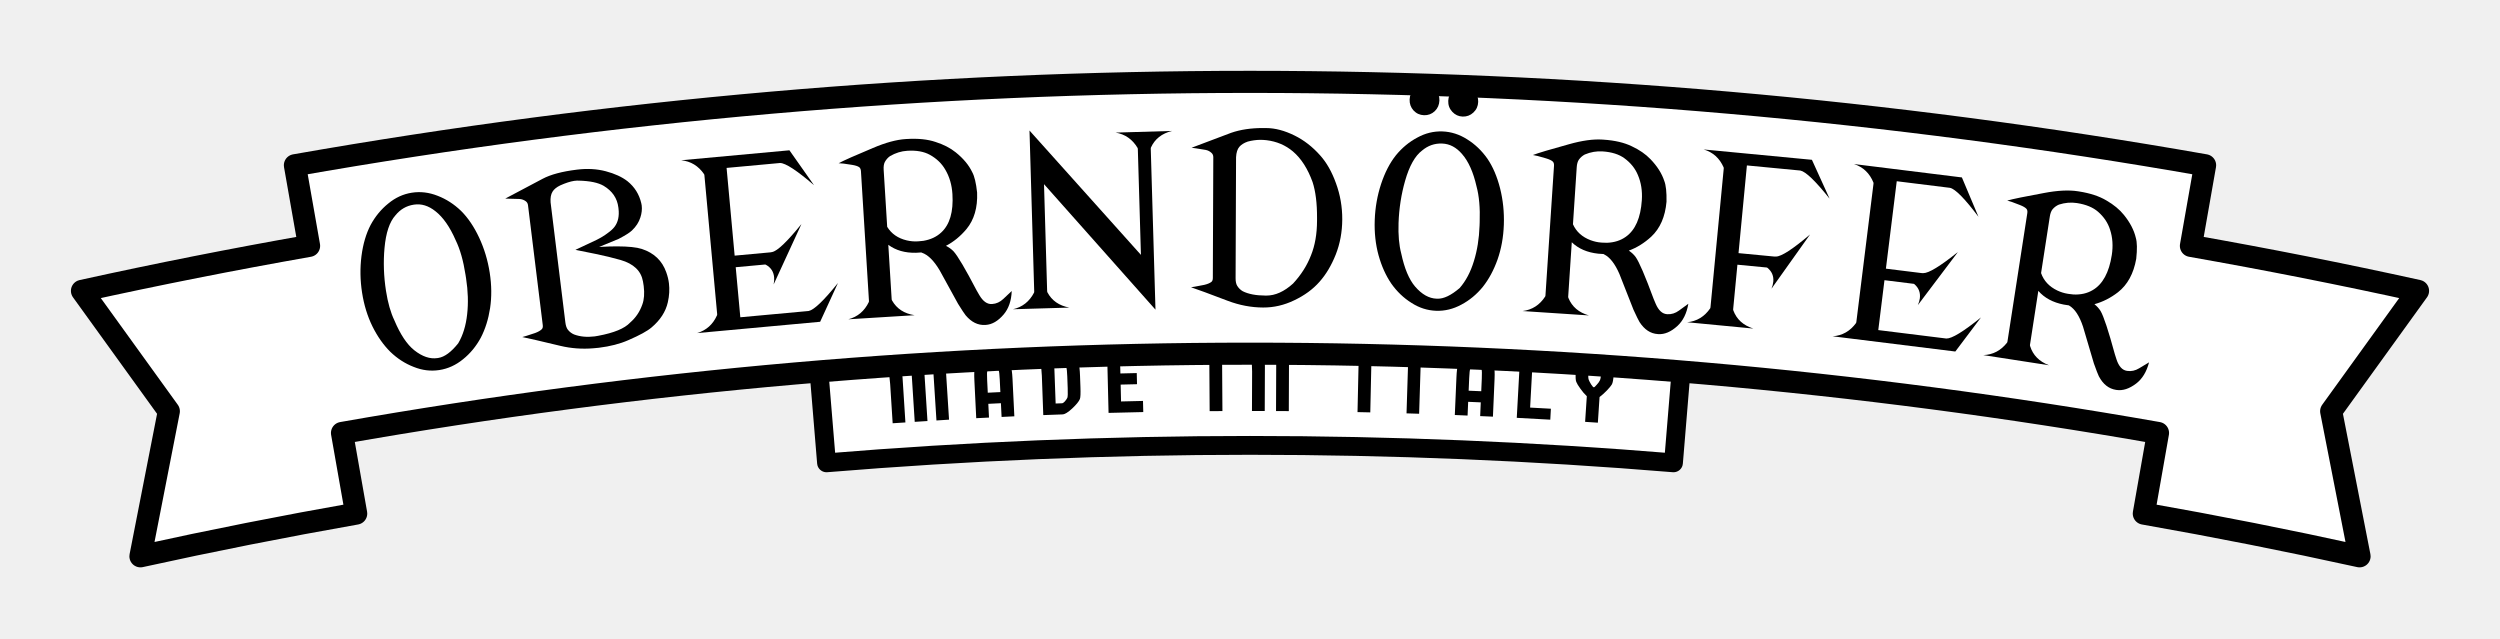
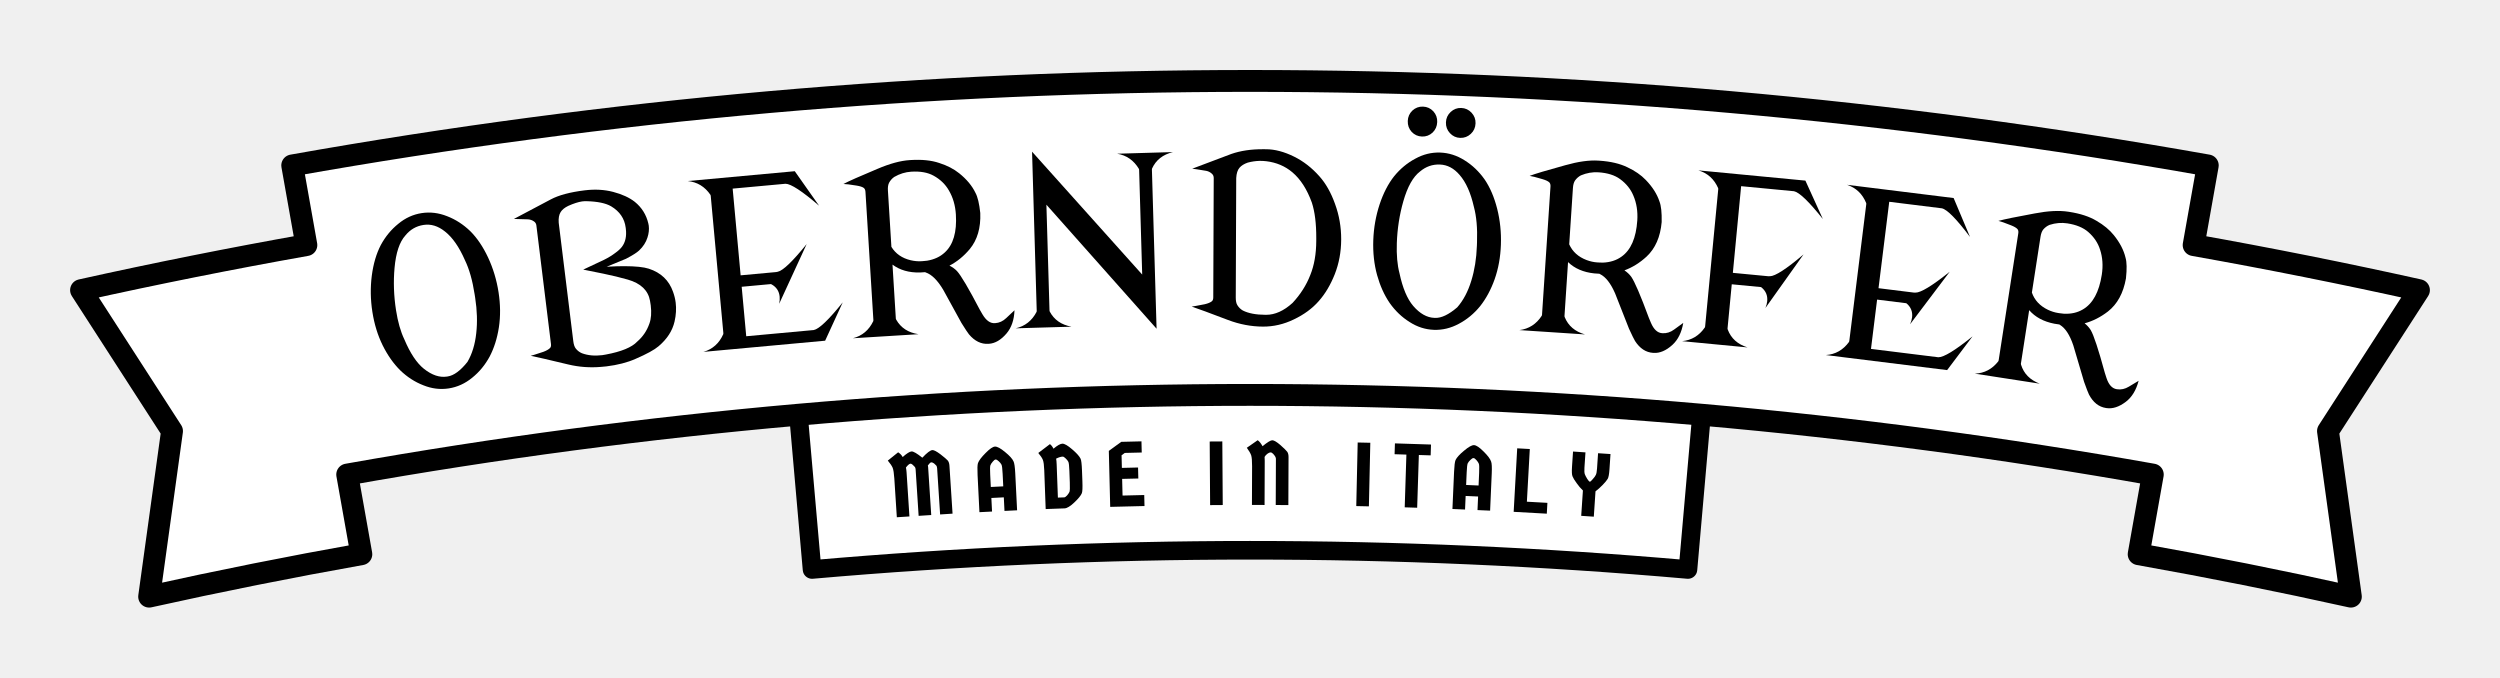
- <svg xmlns="http://www.w3.org/2000/svg" viewBox="-76.332 -18.6 152.664 38.974" width="152.66mm" height="38.97mm" data-pad="5">
-   <path d="M-26.537 1.493A322.614 322.614 0 0 1 26.537 1.493L25.862 9.665A314.414 314.414 0 0 0 -25.862 9.665Z" fill="#fff" stroke="#000" stroke-linejoin="round" stroke-width="1.15" />
-   <path d="M-58.328 -8.508A336.614 336.614 0 0 1 58.328 -8.508L57.462 -3.584A331.614 331.614 0 0 1 71.332 -0.837L66.027 6.514L67.761 15.374A315.014 315.014 0 0 0 54.585 12.765L55.452 7.841A320.014 320.014 0 0 0 -55.452 7.841L-54.585 12.765A315.014 315.014 0 0 0 -67.761 15.374L-66.027 6.514L-71.332 -0.837A331.614 331.614 0 0 1 -57.462 -3.584Z" fill="#fff" stroke="#000" stroke-linejoin="round" stroke-width="1.35" />
+ <svg xmlns="http://www.w3.org/2000/svg" viewBox="-77.227 -20 154.454 41.865" width="154.45mm" height="41.86mm" data-pad="5">
+   <path d="M-28.128 3.034A321.214 321.214 0 0 1 28.128 3.034L27.060 15.187A309.014 309.014 0 0 0 -27.060 15.187Z" fill="#fff" stroke="#000" stroke-linejoin="round" stroke-width="1.15" />
+   <path d="M-59.179 -9.779A338.014 338.014 0 0 1 59.179 -9.779L58.304 -4.856A333.014 333.014 0 0 1 72.227 -2.073L66.605 6.635L68.020 16.865A313.614 313.614 0 0 0 54.907 14.244L55.782 9.321A318.614 318.614 0 0 0 -55.782 9.321L-54.907 14.244A313.614 313.614 0 0 0 -68.020 16.865L-66.605 6.635L-72.227 -2.073A333.014 333.014 0 0 1 -58.304 -4.856Z" fill="#fff" stroke="#000" stroke-linejoin="round" stroke-width="1.35" />
  <g fill="#000">
    <path d="M2.37 -5.10Q2.37 -4.00 2.60 -3.24Q2.94 -1.88 3.52 -1.25Q4.16 -0.56 4.85 -0.56Q4.87 -0.56 4.88 -0.56Q4.89 -0.56 4.90 -0.56Q5.48 -0.56 6.24 -1.26Q6.78 -1.92 7.05 -2.93Q7.32 -3.92 7.32 -5.10Q7.32 -5.20 7.32 -5.32Q7.32 -6.63 7.05 -7.50Q6.71 -8.79 6.10 -9.44Q5.55 -10.04 4.86 -10.04H4.85Q4.17 -10.04 3.65 -9.57Q3.02 -9.06 2.68 -7.69Q2.37 -6.44 2.37 -5.10ZM2.06 -9.22Q2.60 -9.93 3.33 -10.35Q4.05 -10.78 4.85 -10.78Q5.65 -10.78 6.38 -10.35Q7.11 -9.93 7.65 -9.22Q8.18 -8.50 8.49 -7.44Q8.80 -6.37 8.80 -5.22Q8.80 -4.07 8.49 -3.08Q8.18 -2.10 7.65 -1.38Q7.11 -0.67 6.38 -0.25Q5.65 0.18 4.85 0.18Q4.05 0.18 3.33 -0.25Q2.60 -0.67 2.06 -1.38Q1.53 -2.10 1.22 -3.08Q0.91 -4.07 0.91 -5.22Q0.91 -6.37 1.22 -7.44Q1.53 -8.50 2.06 -9.22Z" transform="translate(-49.528 3.820) rotate(-8.820) translate(-4.855 0)" />
    <path d="M3.85 -9.95Q3.50 -9.83 3.34 -9.63Q3.16 -9.41 3.14 -8.99V-1.61Q3.14 -1.30 3.24 -1.14Q3.37 -0.93 3.58 -0.81Q4.10 -0.54 4.81 -0.54Q4.92 -0.54 5.03 -0.55Q6.50 -0.64 7.06 -1.11Q7.63 -1.49 7.94 -2.12Q8.16 -2.55 8.16 -3.23Q8.16 -3.37 8.15 -3.51Q8.10 -4.49 6.95 -4.98Q6.29 -5.26 5.49 -5.53Q4.41 -5.89 4.29 -5.93Q5.49 -6.32 5.63 -6.37Q6.06 -6.52 6.38 -6.71Q6.66 -6.86 6.83 -7.03Q7.21 -7.42 7.21 -8.11Q7.21 -8.14 7.21 -8.18Q7.21 -9.03 6.48 -9.60Q6.02 -9.95 5.01 -10.10Q4.91 -10.12 4.73 -10.12Q4.37 -10.11 3.85 -9.95ZM0.42 -1.04Q0.54 -1.05 1.23 -1.19Q1.52 -1.26 1.66 -1.37Q1.75 -1.44 1.75 -1.61V-8.99Q1.75 -9.15 1.64 -9.25Q1.49 -9.39 1.28 -9.43Q0.65 -9.53 0.42 -9.56L2.83 -10.48Q3.61 -10.78 4.98 -10.78Q5.93 -10.78 6.71 -10.47Q7.51 -10.15 7.96 -9.70Q8.54 -9.10 8.63 -8.27Q8.64 -8.20 8.64 -8.13Q8.64 -7.77 8.47 -7.41Q8.28 -6.99 7.86 -6.68Q7.63 -6.51 6.99 -6.27Q6.94 -6.25 5.75 -5.93Q6.45 -5.88 6.84 -5.83Q7.87 -5.70 8.32 -5.49Q9.39 -4.99 9.63 -3.89Q9.71 -3.54 9.71 -3.21Q9.71 -2.64 9.50 -2.06Q9.20 -1.23 8.33 -0.66Q7.91 -0.38 6.82 -0.06Q6.03 0.18 4.98 0.18Q4.89 0.18 4.64 0.17Q3.61 0.13 2.67 -0.22Q0.91 -0.88 0.42 -1.04Z" transform="translate(-39.460 2.419) rotate(-7.017) translate(-5.311 0)" />
    <path d="M0.42 0.00Q1.29 -0.17 1.74 -0.98L1.75 -1.04V-9.56L1.74 -9.62Q1.29 -10.43 0.42 -10.60H7.06L8.36 -8.34Q6.92 -9.83 6.42 -9.88L6.32 -9.88H3.14V-4.50H5.34L5.44 -4.51Q5.93 -4.56 7.38 -6.05L5.35 -2.53Q5.42 -2.76 5.42 -2.96Q5.42 -3.48 4.99 -3.77L4.95 -3.79H3.14V-0.72H7.23L7.33 -0.72Q7.83 -0.77 9.27 -2.26L7.97 0.00Z" transform="translate(-29.570 1.356) rotate(-5.252) translate(-4.637 0)" />
    <path d="M4.65 -10.05Q4.10 -10.05 3.58 -9.79Q3.37 -9.66 3.24 -9.45Q3.14 -9.28 3.14 -8.98V-5.49Q3.49 -4.83 4.28 -4.59Q4.62 -4.49 4.93 -4.49Q4.97 -4.49 5.01 -4.49Q5.04 -4.49 5.29 -4.50Q5.96 -4.57 6.41 -4.94Q7.24 -5.61 7.24 -7.24Q7.24 -8.08 6.90 -8.75Q6.61 -9.34 6.01 -9.72Q5.49 -10.05 4.65 -10.05ZM0.42 0.00Q1.29 -0.17 1.74 -0.98L1.75 -1.04V-8.98Q1.75 -9.15 1.66 -9.23Q1.54 -9.33 1.23 -9.40Q0.62 -9.54 0.42 -9.55Q0.90 -9.77 2.57 -10.35Q3.75 -10.77 4.60 -10.77Q4.63 -10.77 4.66 -10.77Q5.70 -10.77 6.41 -10.48Q7.13 -10.20 7.60 -9.77Q8.26 -9.17 8.53 -8.50Q8.71 -8.12 8.75 -7.24Q8.72 -5.86 7.96 -5.05Q7.37 -4.43 6.65 -4.11Q6.91 -3.96 7.09 -3.75Q7.44 -3.32 8.35 -1.28L8.50 -0.98Q8.80 -0.39 9.23 -0.39Q9.24 -0.39 9.25 -0.39Q9.63 -0.39 9.95 -0.66Q10.31 -0.97 10.49 -1.11Q10.40 -0.22 9.91 0.29Q9.36 0.86 8.78 0.86Q8.76 0.86 8.75 0.86Q8.08 0.86 7.59 0.20Q7.49 0.06 7.17 -0.53L6.17 -2.65Q5.70 -3.56 5.16 -3.78L5.12 -3.80Q4.97 -3.80 4.80 -3.80Q3.79 -3.84 3.14 -4.39V-1.04L3.16 -0.98Q3.54 -0.20 4.48 0.00Z" transform="translate(-19.925 0.615) rotate(-3.536) translate(-5.037 0)" />
    <path d="M0.42 0.00Q1.29 -0.17 1.74 -0.98L1.75 -1.04V-10.88L8.33 -3.09V-9.56L8.32 -9.62Q7.87 -10.43 7.00 -10.60H10.45Q9.51 -10.40 9.13 -9.62L9.12 -9.56V0.28L2.54 -7.58V-1.04L2.55 -0.98Q2.93 -0.20 3.87 0.00Z" transform="translate(-9.462 0.139) rotate(-1.679) translate(-5.437 0)" />
    <path d="M3.85 -9.95Q3.51 -9.83 3.34 -9.63Q3.16 -9.42 3.14 -8.99V-1.61Q3.14 -1.30 3.24 -1.14Q3.37 -0.93 3.58 -0.81Q4.10 -0.55 4.97 -0.55Q5.00 -0.55 5.02 -0.55Q5.84 -0.55 6.65 -1.29Q7.38 -2.08 7.74 -3.02Q8.10 -3.92 8.10 -5.12Q8.10 -5.21 8.10 -5.30Q8.10 -6.64 7.82 -7.49Q7.37 -8.72 6.61 -9.36Q5.93 -9.93 4.99 -10.04Q4.81 -10.06 4.60 -10.06Q4.22 -10.05 3.85 -9.95ZM0.42 -1.04Q0.53 -1.05 1.23 -1.19Q1.52 -1.26 1.66 -1.37Q1.75 -1.44 1.75 -1.61V-8.99Q1.75 -9.15 1.64 -9.25Q1.49 -9.39 1.29 -9.43Q0.56 -9.55 0.42 -9.56L2.83 -10.48Q3.68 -10.78 4.78 -10.78Q4.88 -10.78 4.98 -10.78Q5.79 -10.78 6.71 -10.33Q7.57 -9.91 8.27 -9.13Q8.87 -8.47 9.25 -7.42Q9.64 -6.37 9.64 -5.22Q9.64 -4.07 9.25 -3.07Q8.86 -2.08 8.27 -1.41Q7.67 -0.72 6.73 -0.27Q5.81 0.18 4.83 0.18Q3.74 0.18 2.67 -0.22Q1.00 -0.85 0.42 -1.04Z" transform="translate(1.249 0.002) rotate(0.221) translate(-5.275 0)" />
    <path d="M5.41 -12.00Q5.14 -12.27 5.14 -12.66Q5.14 -13.04 5.41 -13.31Q5.68 -13.58 6.05 -13.58Q6.43 -13.58 6.70 -13.31Q6.97 -13.04 6.97 -12.66Q6.97 -12.27 6.70 -12.00Q6.43 -11.73 6.05 -11.73Q5.68 -11.73 5.41 -12.00ZM3.04 -12.00Q2.78 -12.27 2.78 -12.66Q2.78 -13.04 3.04 -13.31Q3.31 -13.58 3.69 -13.58Q4.07 -13.58 4.34 -13.31Q4.60 -13.04 4.60 -12.66Q4.60 -12.27 4.34 -12.00Q4.07 -11.73 3.69 -11.73Q3.31 -11.73 3.04 -12.00ZM2.37 -5.10Q2.37 -4.00 2.60 -3.24Q2.94 -1.88 3.52 -1.25Q4.16 -0.56 4.85 -0.56Q4.87 -0.56 4.88 -0.56Q4.89 -0.56 4.90 -0.56Q5.48 -0.56 6.24 -1.26Q6.78 -1.92 7.05 -2.93Q7.32 -3.92 7.32 -5.10Q7.32 -5.20 7.32 -5.32Q7.32 -6.63 7.05 -7.50Q6.71 -8.79 6.10 -9.44Q5.55 -10.04 4.86 -10.04H4.85Q4.17 -10.04 3.65 -9.57Q3.02 -9.06 2.68 -7.69Q2.37 -6.44 2.37 -5.10ZM2.06 -9.22Q2.60 -9.93 3.33 -10.35Q4.05 -10.78 4.85 -10.78Q5.65 -10.78 6.38 -10.35Q7.11 -9.93 7.65 -9.22Q8.18 -8.50 8.49 -7.44Q8.80 -6.37 8.80 -5.22Q8.80 -4.07 8.49 -3.08Q8.18 -2.10 7.65 -1.38Q7.11 -0.67 6.38 -0.25Q5.65 0.18 4.85 0.18Q4.05 0.18 3.33 -0.25Q2.60 -0.67 2.06 -1.38Q1.53 -2.10 1.22 -3.08Q0.91 -4.07 0.91 -5.22Q0.91 -6.37 1.22 -7.44Q1.53 -8.50 2.06 -9.22Z" transform="translate(11.376 0.200) rotate(2.018) translate(-4.855 0)" />
    <path d="M4.65 -10.05Q4.10 -10.05 3.58 -9.79Q3.37 -9.66 3.24 -9.45Q3.14 -9.28 3.14 -8.98V-5.49Q3.49 -4.83 4.28 -4.59Q4.62 -4.49 4.93 -4.49Q4.97 -4.49 5.01 -4.49Q5.04 -4.49 5.29 -4.50Q5.96 -4.57 6.41 -4.94Q7.24 -5.61 7.24 -7.24Q7.24 -8.08 6.90 -8.75Q6.61 -9.34 6.01 -9.72Q5.49 -10.05 4.65 -10.05ZM0.42 0.00Q1.29 -0.17 1.74 -0.98L1.75 -1.04V-8.98Q1.75 -9.15 1.66 -9.23Q1.54 -9.33 1.23 -9.40Q0.62 -9.54 0.42 -9.55Q0.90 -9.77 2.57 -10.35Q3.75 -10.77 4.60 -10.77Q4.63 -10.77 4.66 -10.77Q5.70 -10.77 6.41 -10.48Q7.13 -10.20 7.60 -9.77Q8.26 -9.17 8.53 -8.50Q8.71 -8.12 8.75 -7.24Q8.72 -5.86 7.96 -5.05Q7.37 -4.43 6.65 -4.11Q6.91 -3.96 7.09 -3.75Q7.44 -3.32 8.35 -1.28L8.50 -0.98Q8.80 -0.39 9.23 -0.39Q9.24 -0.39 9.25 -0.39Q9.63 -0.39 9.95 -0.66Q10.31 -0.97 10.49 -1.11Q10.40 -0.22 9.91 0.29Q9.36 0.86 8.78 0.86Q8.76 0.86 8.75 0.86Q8.08 0.86 7.59 0.20Q7.49 0.06 7.17 -0.53L6.17 -2.65Q5.70 -3.56 5.16 -3.78L5.12 -3.80Q4.97 -3.80 4.80 -3.80Q3.79 -3.84 3.14 -4.39V-1.04L3.16 -0.98Q3.54 -0.20 4.48 0.00Z" transform="translate(21.255 0.700) rotate(3.773) translate(-5.037 0)" />
    <path d="M0.42 0.00Q1.29 -0.17 1.74 -0.98L1.75 -1.04V-9.56L1.74 -9.62Q1.29 -10.43 0.42 -10.60H7.06L8.36 -8.34Q6.92 -9.83 6.42 -9.88L6.32 -9.88H3.14V-4.50H5.34L5.44 -4.51Q5.93 -4.56 7.38 -6.05L5.35 -2.53Q5.42 -2.76 5.42 -2.96Q5.42 -3.48 4.99 -3.77L4.95 -3.79H3.14V-1.04L3.16 -0.98Q3.54 -0.20 4.48 0.00Z" transform="translate(30.722 1.464) rotate(5.458) translate(-4.462 0)" />
    <path d="M0.42 0.00Q1.29 -0.17 1.74 -0.98L1.75 -1.04V-9.56L1.74 -9.62Q1.29 -10.43 0.42 -10.60H7.06L8.36 -8.34Q6.92 -9.83 6.42 -9.88L6.32 -9.88H3.14V-4.50H5.34L5.44 -4.51Q5.93 -4.56 7.38 -6.05L5.35 -2.53Q5.42 -2.76 5.42 -2.96Q5.42 -3.48 4.99 -3.77L4.95 -3.79H3.14V-0.72H7.23L7.33 -0.72Q7.83 -0.77 9.27 -2.26L7.97 0.00Z" transform="translate(39.766 2.457) rotate(7.072) translate(-4.637 0)" />
    <path d="M4.65 -10.05Q4.10 -10.05 3.58 -9.79Q3.37 -9.66 3.24 -9.45Q3.14 -9.28 3.14 -8.98V-5.49Q3.49 -4.83 4.28 -4.59Q4.62 -4.49 4.93 -4.49Q4.97 -4.49 5.01 -4.49Q5.04 -4.49 5.29 -4.50Q5.96 -4.57 6.41 -4.94Q7.24 -5.61 7.24 -7.24Q7.24 -8.08 6.90 -8.75Q6.61 -9.34 6.01 -9.72Q5.49 -10.05 4.65 -10.05ZM0.42 0.00Q1.29 -0.17 1.74 -0.98L1.75 -1.04V-8.98Q1.75 -9.15 1.66 -9.23Q1.54 -9.33 1.23 -9.40Q0.62 -9.54 0.42 -9.55Q0.90 -9.77 2.57 -10.35Q3.75 -10.77 4.60 -10.77Q4.63 -10.77 4.66 -10.77Q5.70 -10.77 6.41 -10.48Q7.13 -10.20 7.60 -9.77Q8.26 -9.17 8.53 -8.50Q8.71 -8.12 8.75 -7.24Q8.72 -5.86 7.96 -5.05Q7.37 -4.43 6.65 -4.11Q6.91 -3.96 7.09 -3.75Q7.44 -3.32 8.35 -1.28L8.50 -0.98Q8.80 -0.39 9.23 -0.39Q9.24 -0.39 9.25 -0.39Q9.63 -0.39 9.95 -0.66Q10.31 -0.97 10.49 -1.11Q10.40 -0.22 9.91 0.29Q9.36 0.86 8.78 0.86Q8.76 0.86 8.75 0.86Q8.08 0.86 7.59 0.20Q7.49 0.06 7.17 -0.53L6.17 -2.65Q5.70 -3.56 5.16 -3.78L5.12 -3.80Q4.97 -3.80 4.80 -3.80Q3.79 -3.84 3.14 -4.39V-1.04L3.16 -0.98Q3.54 -0.20 4.48 0.00Z" transform="translate(49.347 3.792) rotate(8.788) translate(-5.037 0)" />
  </g>
  <g fill="#000">
-     <path d="M1.74 0.00V-2.86Q1.74 -2.96 1.71 -3.02Q1.67 -3.08 1.58 -3.17Q1.50 -3.25 1.45 -3.25Q1.34 -3.25 1.15 -3.03Q1.17 -2.89 1.17 -2.73V0.00H0.39V-2.40Q0.39 -2.88 0.33 -3.07Q0.26 -3.26 0.06 -3.53L0.73 -4.00Q0.91 -3.87 0.99 -3.69Q1.39 -4.00 1.56 -4.00Q1.73 -4.00 2.20 -3.57Q2.66 -4.00 2.85 -4.00Q2.99 -4.00 3.33 -3.71Q3.67 -3.41 3.76 -3.29Q3.84 -3.17 3.84 -2.97V0.00H3.07V-2.86Q3.07 -2.97 3.03 -3.03Q2.99 -3.08 2.90 -3.17Q2.80 -3.25 2.73 -3.25Q2.66 -3.25 2.51 -3.07Q2.52 -3.04 2.52 -2.97V0.00Z" transform="translate(-20.154 7.142) rotate(-3.651) translate(-2.062 0)" />
-     <path d="M2.54 -3.03Q2.61 -2.87 2.61 -2.30V0.00H1.83V-0.84H1.06V0.00H0.28V-2.30Q0.28 -2.87 0.34 -3.03Q0.44 -3.27 0.84 -3.63Q1.24 -4.00 1.44 -4.00Q1.65 -4.00 2.05 -3.63Q2.45 -3.27 2.54 -3.03ZM1.06 -2.30V-1.52H1.83V-2.30Q1.83 -2.76 1.79 -2.86Q1.74 -2.97 1.63 -3.08Q1.52 -3.20 1.44 -3.20Q1.37 -3.20 1.26 -3.08Q1.15 -2.97 1.10 -2.86Q1.06 -2.76 1.06 -2.30Z" transform="translate(-15.556 6.882) rotate(-2.817) translate(-1.444 0)" />
-     <path d="M1.01 -3.71Q1.38 -4.00 1.57 -4.00Q1.76 -4.00 2.16 -3.63Q2.56 -3.26 2.66 -3.03Q2.72 -2.89 2.72 -2.30V-1.63Q2.72 -1.04 2.66 -0.90Q2.56 -0.68 2.17 -0.34Q1.78 0.00 1.56 0.00H0.39V-2.40Q0.39 -2.86 0.33 -3.04Q0.26 -3.23 0.06 -3.48L0.80 -4.00Q0.92 -3.91 1.01 -3.71ZM1.56 -3.20Q1.39 -3.20 1.15 -3.09Q1.17 -2.97 1.17 -2.73V-0.68H1.56Q1.63 -0.68 1.74 -0.79Q1.85 -0.91 1.90 -1.01Q1.94 -1.12 1.94 -1.58V-2.30Q1.94 -2.76 1.90 -2.86Q1.85 -2.97 1.74 -3.08Q1.63 -3.20 1.56 -3.20Z" transform="translate(-11.515 6.710) rotate(-2.085) translate(-1.500 0)" />
-     <path d="M1.06 -2.39H2.06V-1.71H1.06V-0.68H2.40V0.00H0.28V-3.46L1.06 -4.00H2.31V-3.31H1.26L1.06 -3.17Z" transform="translate(-7.648 6.592) rotate(-1.385) translate(-1.270 0)" />
-     <path d="M0.31 0.00V-3.93H1.09V0.00Z" transform="translate(-2.072 6.507) rotate(-0.375) translate(-0.702 0)" />
-     <path d="M1.16 -2.97 1.17 -2.73V0.00H0.39V-2.40Q0.39 -2.88 0.33 -3.07Q0.26 -3.26 0.06 -3.53L0.73 -4.00Q0.89 -3.89 1.03 -3.63Q1.48 -4.00 1.63 -4.00Q1.79 -4.00 2.13 -3.71Q2.47 -3.41 2.56 -3.29Q2.64 -3.17 2.64 -2.97V0.00H1.86V-2.86Q1.86 -2.91 1.82 -2.99Q1.78 -3.06 1.69 -3.16Q1.60 -3.25 1.53 -3.25Q1.45 -3.25 1.34 -3.17Q1.22 -3.08 1.16 -2.97Z" transform="translate(1.191 6.502) rotate(0.216) translate(-1.461 0)" />
-     <path d="M0.31 0.00V-3.93H1.09V0.00Z" transform="translate(6.958 6.576) rotate(1.260) translate(-0.702 0)" />
-     <path d="M2.30 -3.93V-3.26H1.57V0.00H0.80V-3.26H0.07V-3.93Z" transform="translate(9.944 6.656) rotate(1.800) translate(-1.185 0)" />
-     <path d="M2.54 -3.03Q2.61 -2.87 2.61 -2.30V0.00H1.83V-0.84H1.06V0.00H0.28V-2.30Q0.28 -2.87 0.34 -3.03Q0.44 -3.27 0.84 -3.63Q1.24 -4.00 1.44 -4.00Q1.65 -4.00 2.05 -3.63Q2.45 -3.27 2.54 -3.03ZM1.06 -2.30V-1.52H1.83V-2.30Q1.83 -2.76 1.79 -2.86Q1.74 -2.97 1.63 -3.08Q1.52 -3.20 1.44 -3.20Q1.37 -3.20 1.26 -3.08Q1.15 -2.97 1.10 -2.86Q1.06 -2.76 1.06 -2.30Z" transform="translate(13.671 6.795) rotate(2.476) translate(-1.444 0)" />
-     <path d="M2.13 -0.67V0.00H0.08V-3.93H0.86V-0.67Z" transform="translate(17.306 6.973) rotate(3.134) translate(-1.096 0)" />
-     <path d="M0.97 0.00V-1.57Q0.75 -1.75 0.55 -2.00Q0.34 -2.25 0.27 -2.40Q0.20 -2.54 0.20 -2.98V-3.93H0.97V-2.98Q0.97 -2.70 1.02 -2.58Q1.07 -2.47 1.19 -2.30Q1.31 -2.14 1.36 -2.14Q1.41 -2.14 1.53 -2.31Q1.66 -2.47 1.70 -2.58Q1.75 -2.69 1.75 -2.98V-3.93H2.52V-2.98Q2.52 -2.53 2.45 -2.39Q2.38 -2.25 2.17 -2.00Q1.96 -1.75 1.75 -1.57V0.00Z" transform="translate(20.855 7.188) rotate(3.778) translate(-1.360 0)" />
+     <path d="M1.74 0.00V-2.86Q1.74 -2.96 1.71 -3.02Q1.67 -3.08 1.58 -3.17Q1.50 -3.25 1.45 -3.25Q1.34 -3.25 1.15 -3.03Q1.17 -2.89 1.17 -2.73V0.00H0.39V-2.40Q0.39 -2.88 0.33 -3.07Q0.26 -3.26 0.06 -3.53L0.73 -4.00Q0.91 -3.87 0.99 -3.69Q1.39 -4.00 1.56 -4.00Q1.73 -4.00 2.20 -3.57Q2.66 -4.00 2.85 -4.00Q2.99 -4.00 3.33 -3.71Q3.67 -3.41 3.76 -3.29Q3.84 -3.17 3.84 -2.97V0.00H3.07V-2.86Q3.07 -2.97 3.03 -3.03Q2.99 -3.08 2.90 -3.17Q2.80 -3.25 2.73 -3.25Q2.66 -3.25 2.51 -3.07Q2.52 -3.04 2.52 -2.97V0.00Z" transform="translate(-20.153 11.852) rotate(-3.706) translate(-2.062 0)" />
+     <path d="M2.54 -3.03Q2.61 -2.87 2.61 -2.30V0.00H1.83V-0.84H1.06V0.00H0.28V-2.30Q0.28 -2.87 0.34 -3.03Q0.44 -3.27 0.84 -3.63Q1.24 -4.00 1.44 -4.00Q1.65 -4.00 2.05 -3.63Q2.45 -3.27 2.54 -3.03ZM1.06 -2.30V-1.52H1.83V-2.30Q1.83 -2.76 1.79 -2.86Q1.74 -2.97 1.63 -3.08Q1.52 -3.20 1.44 -3.20Q1.37 -3.20 1.26 -3.08Q1.15 -2.97 1.10 -2.86Q1.06 -2.76 1.06 -2.30Z" transform="translate(-15.555 11.588) rotate(-2.859) translate(-1.444 0)" />
+     <path d="M1.01 -3.71Q1.38 -4.00 1.57 -4.00Q1.76 -4.00 2.16 -3.63Q2.56 -3.26 2.66 -3.03Q2.72 -2.89 2.72 -2.30V-1.63Q2.72 -1.04 2.66 -0.90Q2.56 -0.68 2.17 -0.34Q1.78 0.00 1.56 0.00H0.39V-2.40Q0.39 -2.86 0.33 -3.04Q0.26 -3.23 0.06 -3.48L0.80 -4.00Q0.92 -3.91 1.01 -3.71ZM1.56 -3.20Q1.39 -3.20 1.15 -3.09Q1.17 -2.97 1.17 -2.73V-0.68H1.56Q1.63 -0.68 1.74 -0.79Q1.85 -0.91 1.90 -1.01Q1.94 -1.12 1.94 -1.58V-2.30Q1.94 -2.76 1.90 -2.86Q1.85 -2.97 1.74 -3.08Q1.63 -3.20 1.56 -3.20Z" transform="translate(-11.515 11.413) rotate(-2.116) translate(-1.500 0)" />
+     <path d="M1.06 -2.39H2.06V-1.71H1.06V-0.68H2.40V0.00H0.28V-3.46L1.06 -4.00H2.31V-3.31H1.26L1.06 -3.17Z" transform="translate(-7.648 11.294) rotate(-1.405) translate(-1.270 0)" />
+     <path d="M0.31 0.00V-3.93H1.09V0.00Z" transform="translate(-2.072 11.207) rotate(-0.381) translate(-0.702 0)" />
+     <path d="M1.16 -2.97 1.17 -2.73V0.00H0.39V-2.40Q0.39 -2.88 0.33 -3.07Q0.26 -3.26 0.06 -3.53L0.73 -4.00Q0.89 -3.89 1.03 -3.63Q1.48 -4.00 1.63 -4.00Q1.79 -4.00 2.13 -3.71Q2.47 -3.41 2.56 -3.29Q2.64 -3.17 2.64 -2.97V0.00H1.86V-2.86Q1.86 -2.91 1.82 -2.99Q1.78 -3.06 1.69 -3.16Q1.60 -3.25 1.53 -3.25Q1.45 -3.25 1.34 -3.17Q1.22 -3.08 1.16 -2.97Z" transform="translate(1.191 11.202) rotate(0.219) translate(-1.461 0)" />
+     <path d="M0.31 0.00V-3.93H1.09V0.00Z" transform="translate(6.958 11.278) rotate(1.279) translate(-0.702 0)" />
+     <path d="M2.30 -3.93V-3.26H1.57V0.00H0.80V-3.26H0.07V-3.93Z" transform="translate(9.944 11.359) rotate(1.828) translate(-1.185 0)" />
+     <path d="M2.54 -3.03Q2.61 -2.87 2.61 -2.30V0.00H1.83V-0.84H1.06V0.00H0.28V-2.30Q0.28 -2.87 0.34 -3.03Q0.44 -3.27 0.84 -3.63Q1.24 -4.00 1.44 -4.00Q1.65 -4.00 2.05 -3.63Q2.45 -3.27 2.54 -3.03ZM1.06 -2.30V-1.52H1.83V-2.30Q1.83 -2.76 1.79 -2.86Q1.74 -2.97 1.63 -3.08Q1.52 -3.20 1.44 -3.20Q1.37 -3.20 1.26 -3.08Q1.15 -2.97 1.10 -2.86Q1.06 -2.76 1.06 -2.30Z" transform="translate(13.671 11.500) rotate(2.513) translate(-1.444 0)" />
+     <path d="M2.13 -0.67V0.00H0.08V-3.93H0.86V-0.67Z" transform="translate(17.306 11.681) rotate(3.182) translate(-1.096 0)" />
+     <path d="M0.97 0.00V-1.57Q0.75 -1.75 0.55 -2.00Q0.34 -2.25 0.27 -2.40Q0.20 -2.54 0.20 -2.98V-3.93H0.97V-2.98Q0.97 -2.70 1.02 -2.58Q1.07 -2.47 1.19 -2.30Q1.31 -2.14 1.36 -2.14Q1.41 -2.14 1.53 -2.31Q1.66 -2.47 1.70 -2.58Q1.75 -2.69 1.75 -2.98V-3.93H2.52V-2.98Q2.52 -2.53 2.45 -2.39Q2.38 -2.25 2.17 -2.00Q1.96 -1.75 1.75 -1.57V0.00Z" transform="translate(20.854 11.898) rotate(3.835) translate(-1.360 0)" />
  </g>
</svg>
